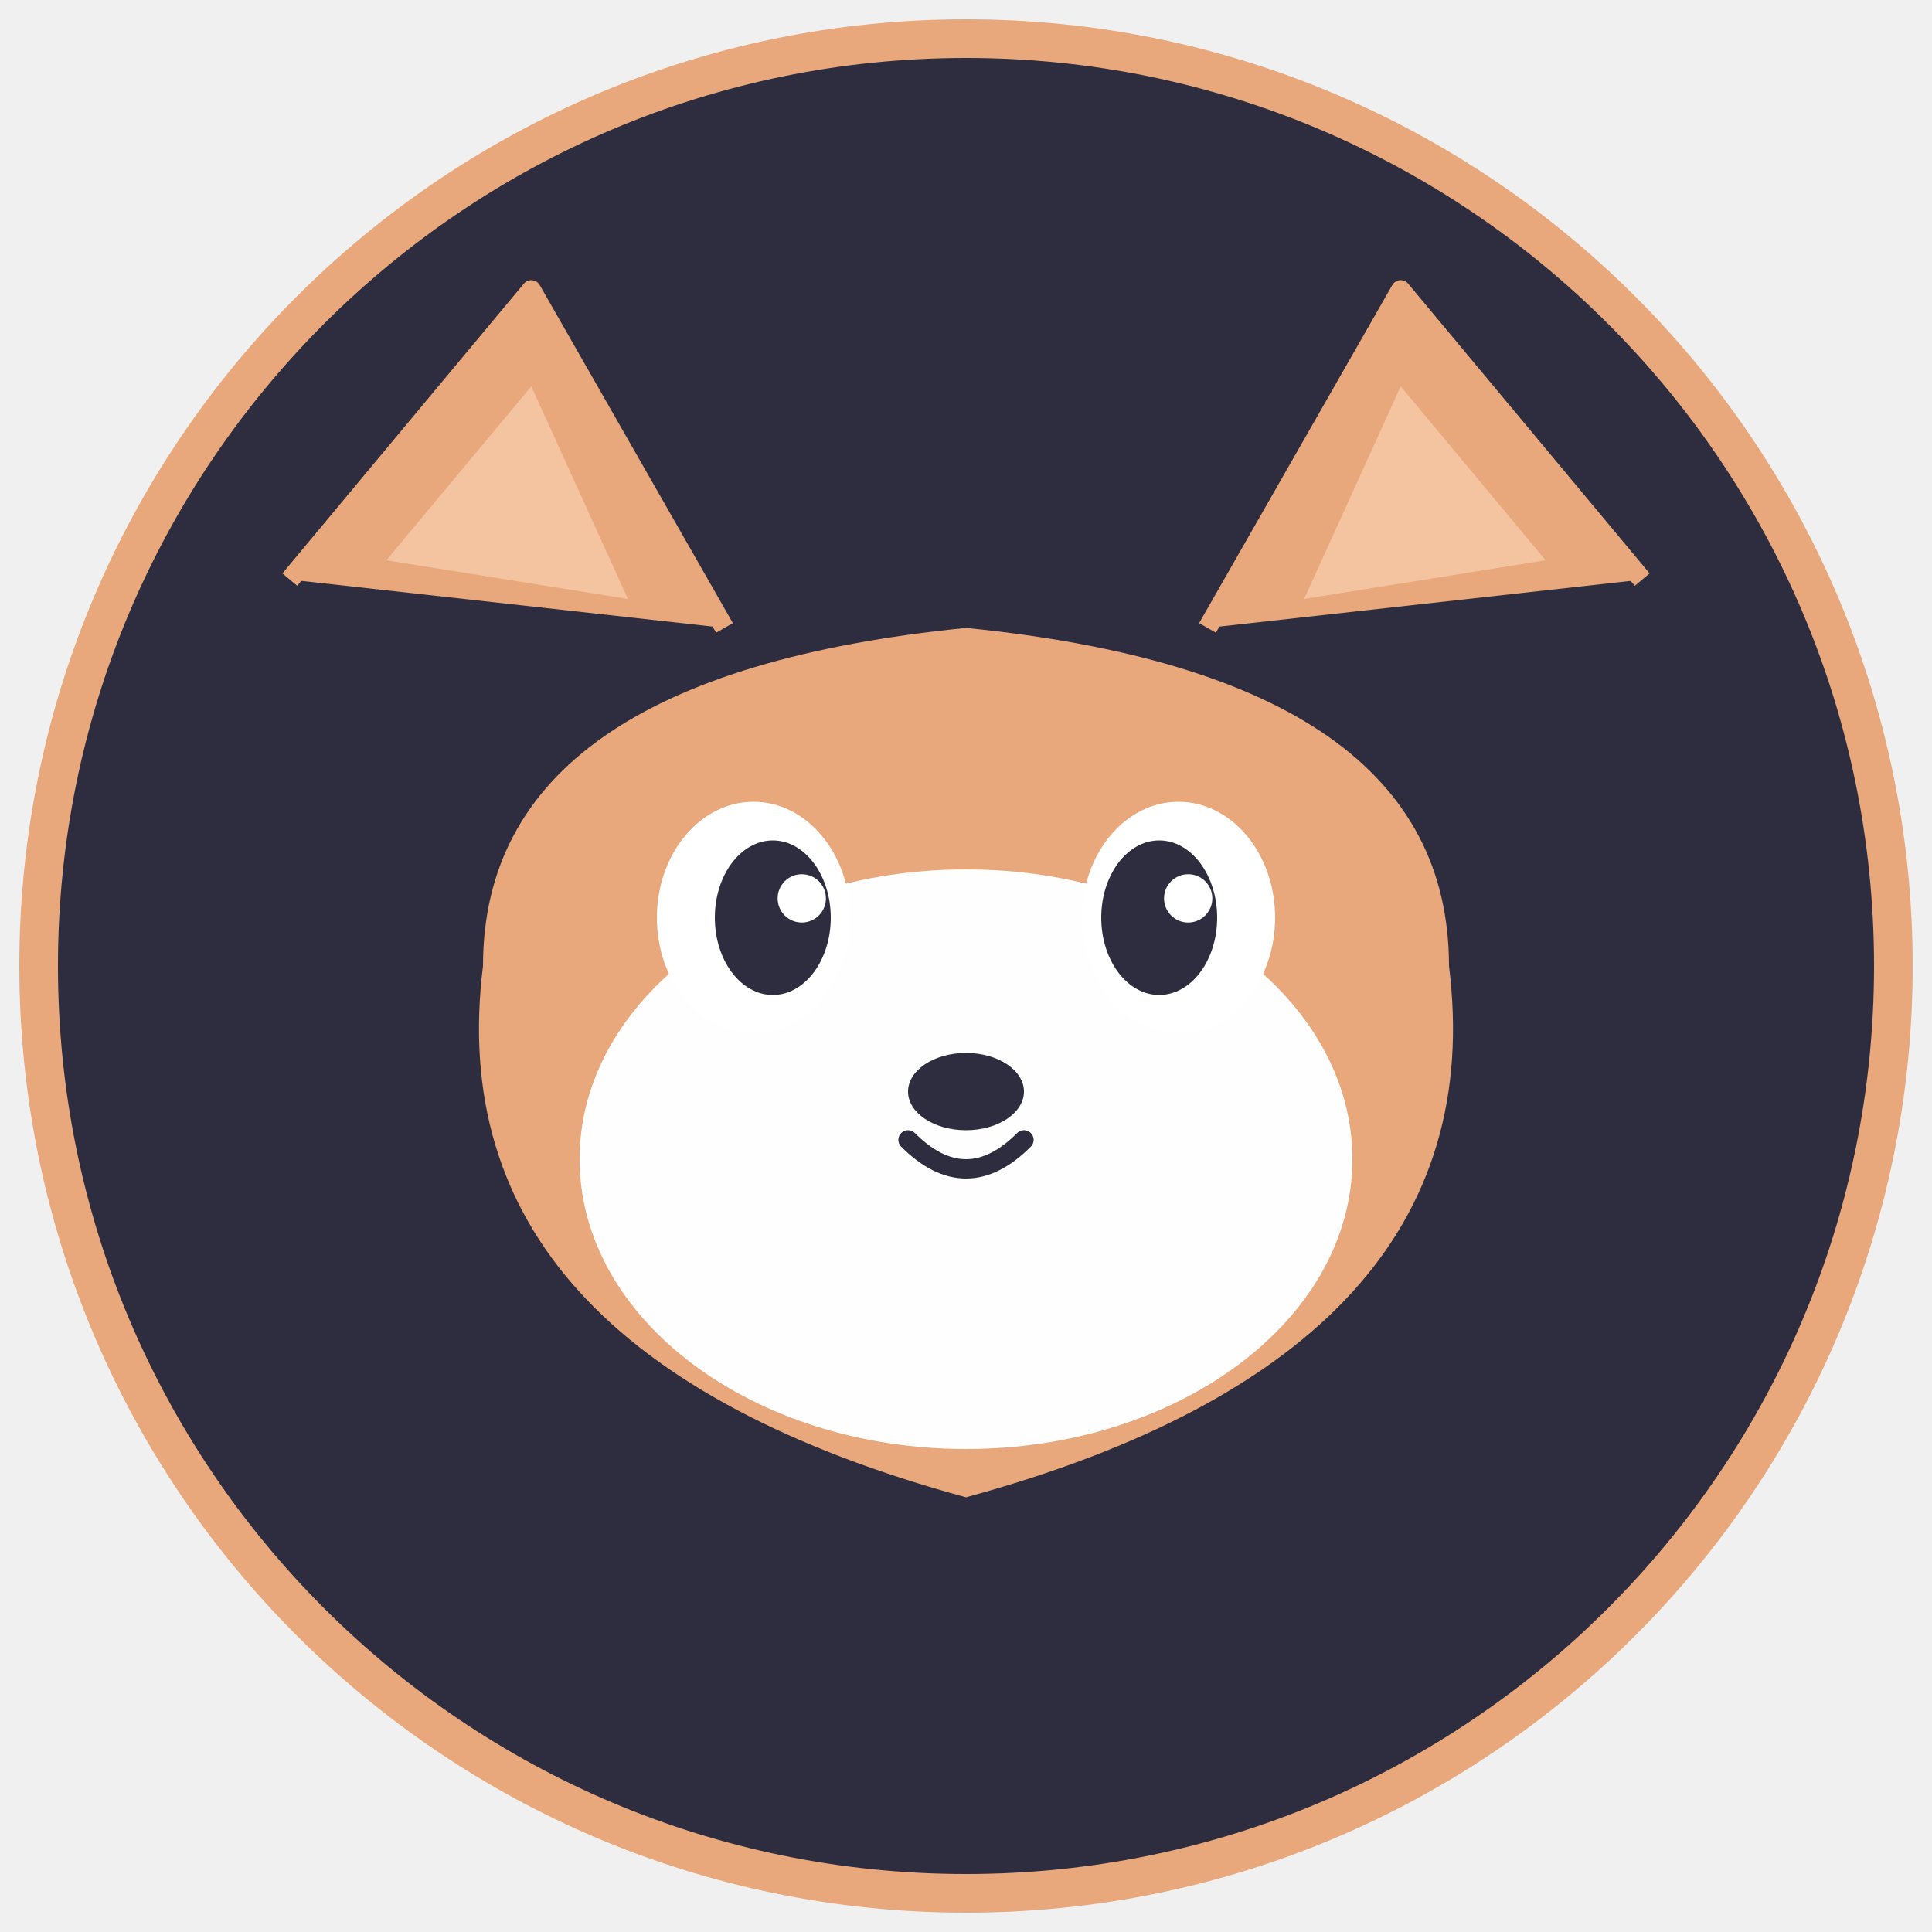
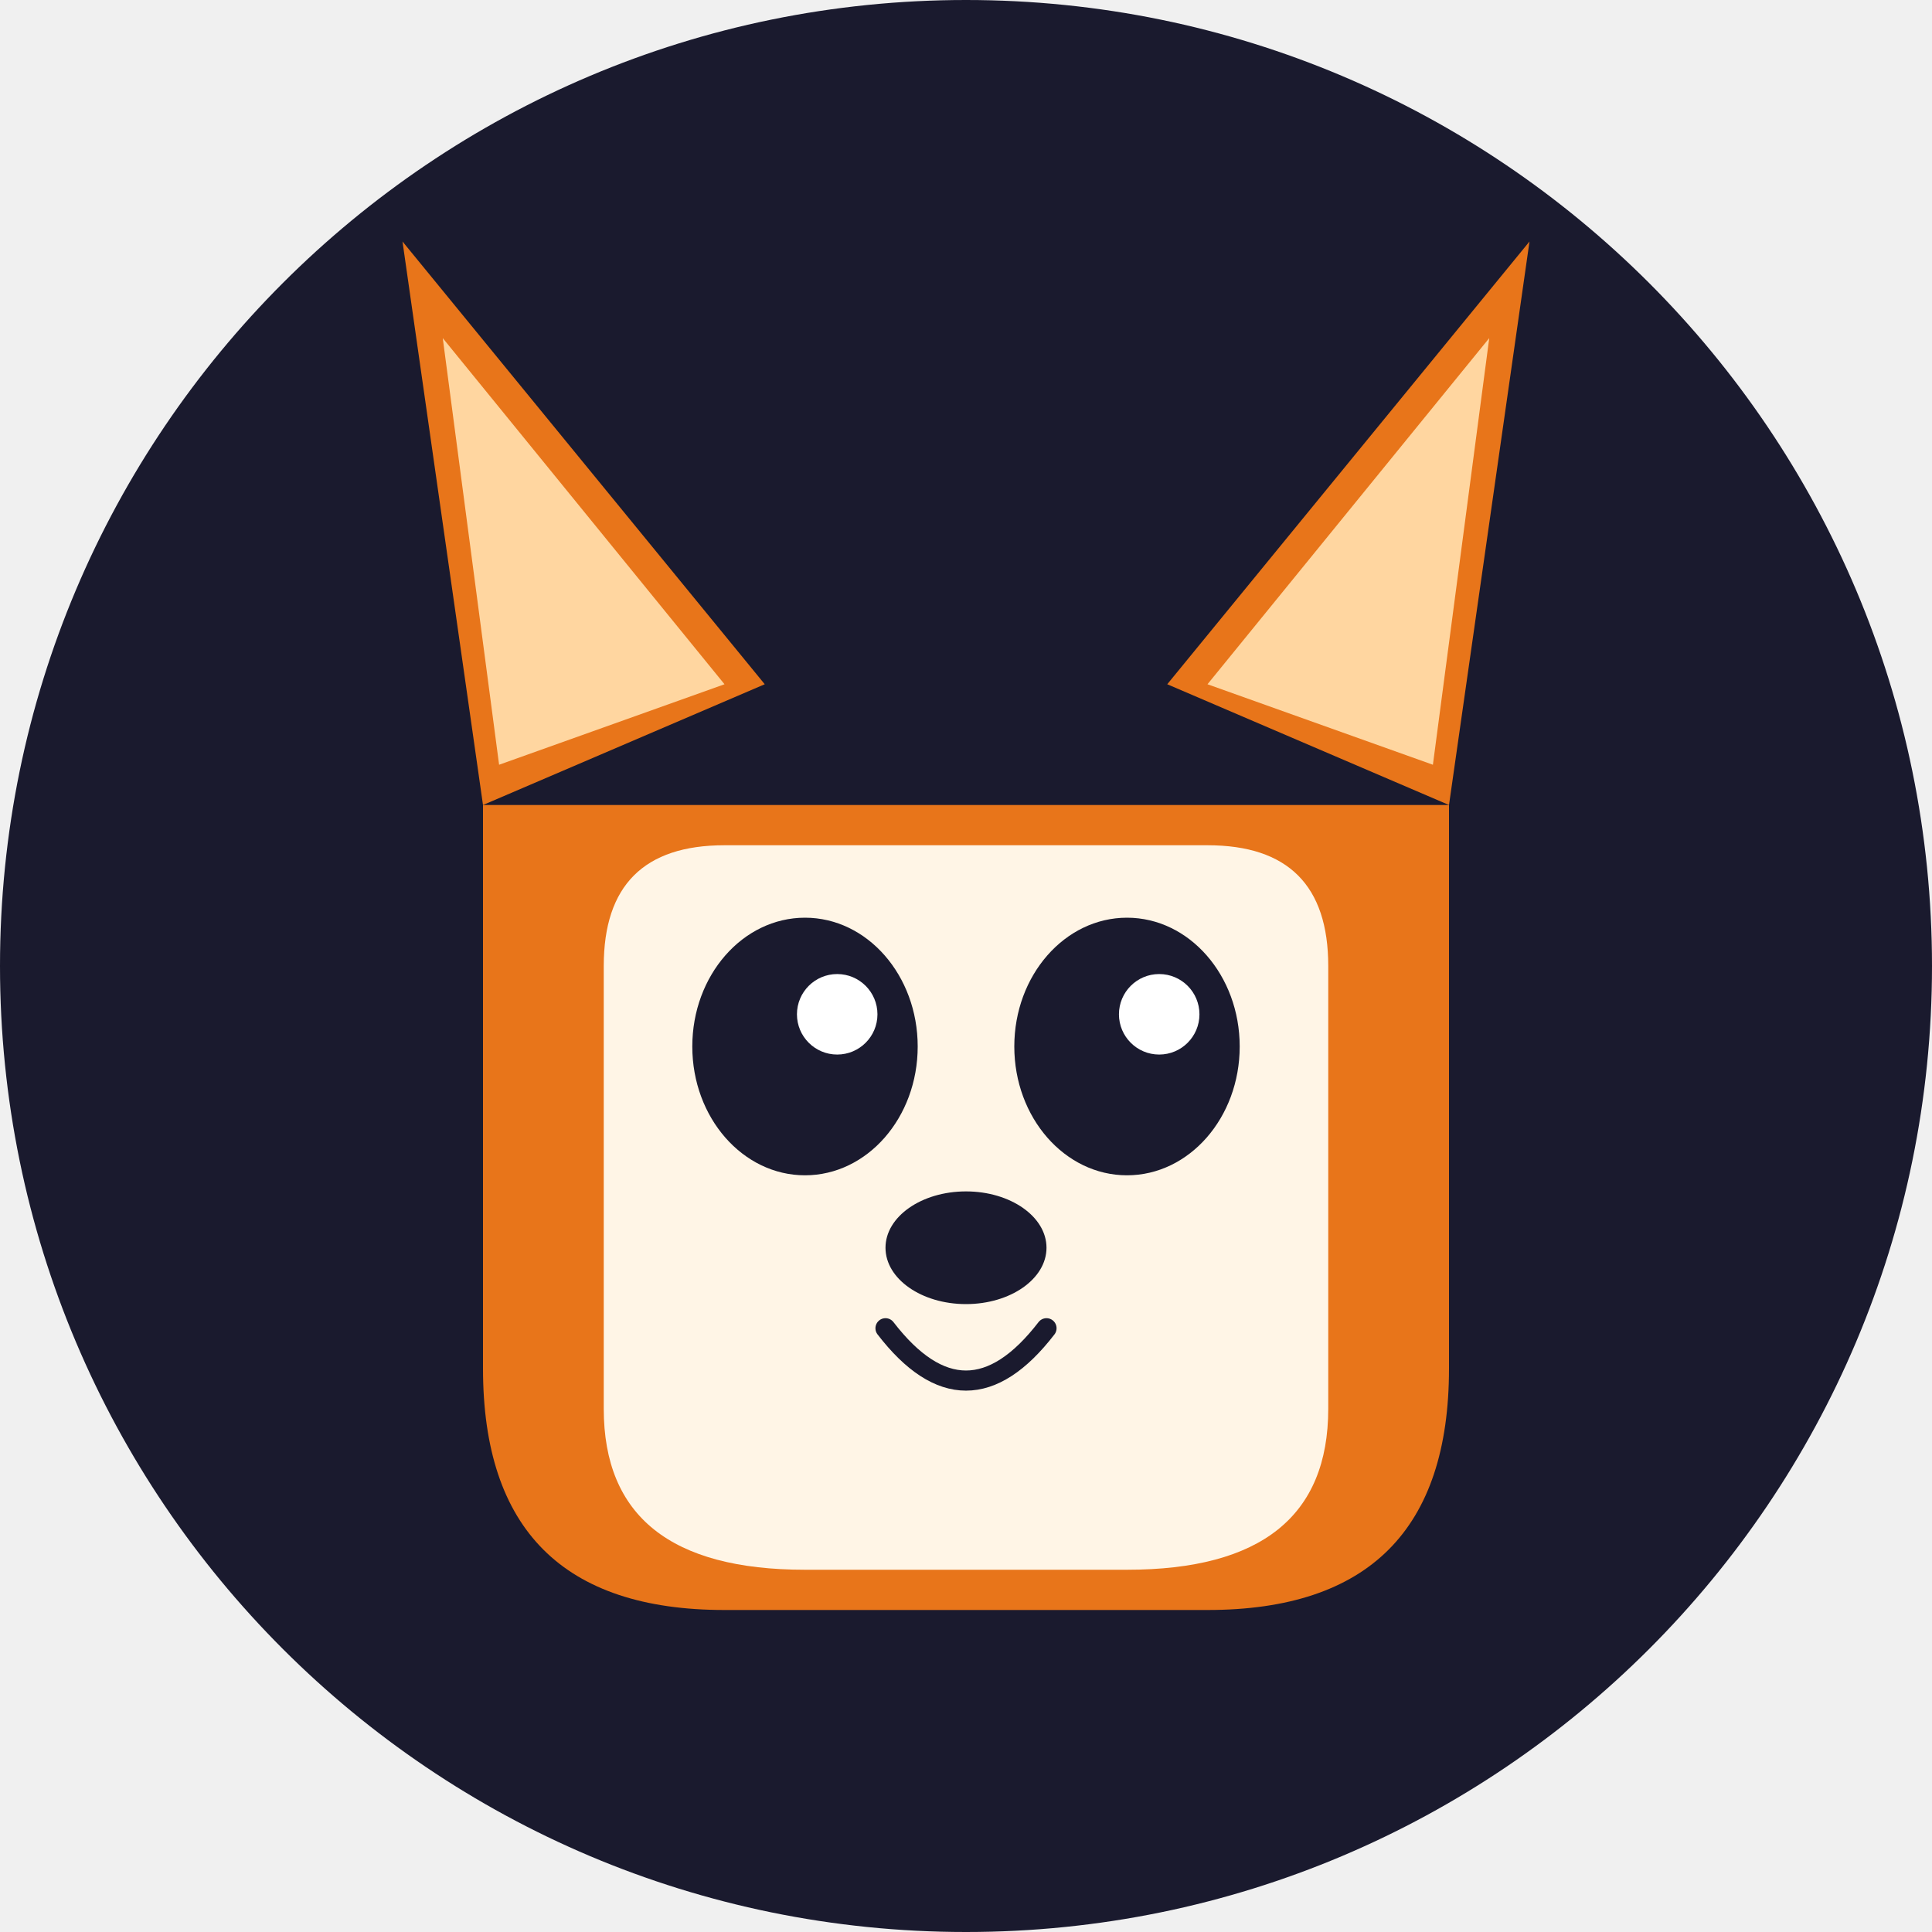
- <svg xmlns="http://www.w3.org/2000/svg" width="200" height="200" viewBox="0 0 200 200" fill="none">
-   <circle cx="100" cy="100" r="96" fill="#2D2D3F" stroke="#E8A87C" stroke-width="4" />
-   <path d="M30 60 L55 30 L75 65" fill="#E8A87C" stroke="#E8A87C" stroke-width="2" stroke-linejoin="round" />
-   <path d="M40 58 L55 40 L65 62" fill="#F4C4A0" />
-   <path d="M170 60 L145 30 L125 65" fill="#E8A87C" stroke="#E8A87C" stroke-width="2" stroke-linejoin="round" />
-   <path d="M160 58 L145 40 L135 62" fill="#F4C4A0" />
-   <path d="M50 100 Q50 70 100 65 Q150 70 150 100 Q155 140 100 155 Q45 140 50 100Z" fill="#E8A87C" />
-   <ellipse cx="100" cy="120" rx="40" ry="30" fill="#FEFEFE" />
-   <ellipse cx="78" cy="95" rx="10" ry="12" fill="white" />
-   <ellipse cx="80" cy="95" rx="6" ry="8" fill="#2D2D3F" />
-   <circle cx="83" cy="93" r="2.5" fill="white" />
-   <ellipse cx="122" cy="95" rx="10" ry="12" fill="white" />
-   <ellipse cx="120" cy="95" rx="6" ry="8" fill="#2D2D3F" />
-   <circle cx="123" cy="93" r="2.5" fill="white" />
-   <ellipse cx="100" cy="113" rx="6" ry="4" fill="#2D2D3F" />
-   <path d="M94 118 Q100 124 106 118" stroke="#2D2D3F" stroke-width="2" fill="none" stroke-linecap="round" />
+ <svg xmlns="http://www.w3.org/2000/svg" viewBox="0 0 240 240" fill="none">
+   <circle cx="120" cy="120" r="120" fill="#1a1a2e" />
+   <path d="M60 100 L60 170 Q60 200 90 200 L150 200 Q180 200 180 170 L180 100 Z" fill="#E8751A" />
+   <path d="M60 100 L50 30 L95 85 Z" fill="#E8751A" />
+   <path d="M62 95 L55 42 L90 85 Z" fill="#FFD6A0" />
+   <path d="M180 100 L190 30 L145 85 Z" fill="#E8751A" />
+   <path d="M178 95 L185 42 L150 85 Z" fill="#FFD6A0" />
+   <path d="M75 120 L75 175 Q75 195 100 195 L140 195 Q165 195 165 175 L165 120 Q165 105 150 105 L90 105 Q75 105 75 120 Z" fill="#FFF5E6" />
+   <ellipse cx="100" cy="130" rx="14" ry="16" fill="#1a1a2e" />
+   <circle cx="104" cy="126" r="5" fill="white" />
+   <ellipse cx="140" cy="130" rx="14" ry="16" fill="#1a1a2e" />
+   <circle cx="144" cy="126" r="5" fill="white" />
+   <ellipse cx="120" cy="155" rx="10" ry="7" fill="#1a1a2e" />
+   <path d="M110 165 Q120 178 130 165" stroke="#1a1a2e" stroke-width="2.5" fill="none" stroke-linecap="round" />
</svg>
